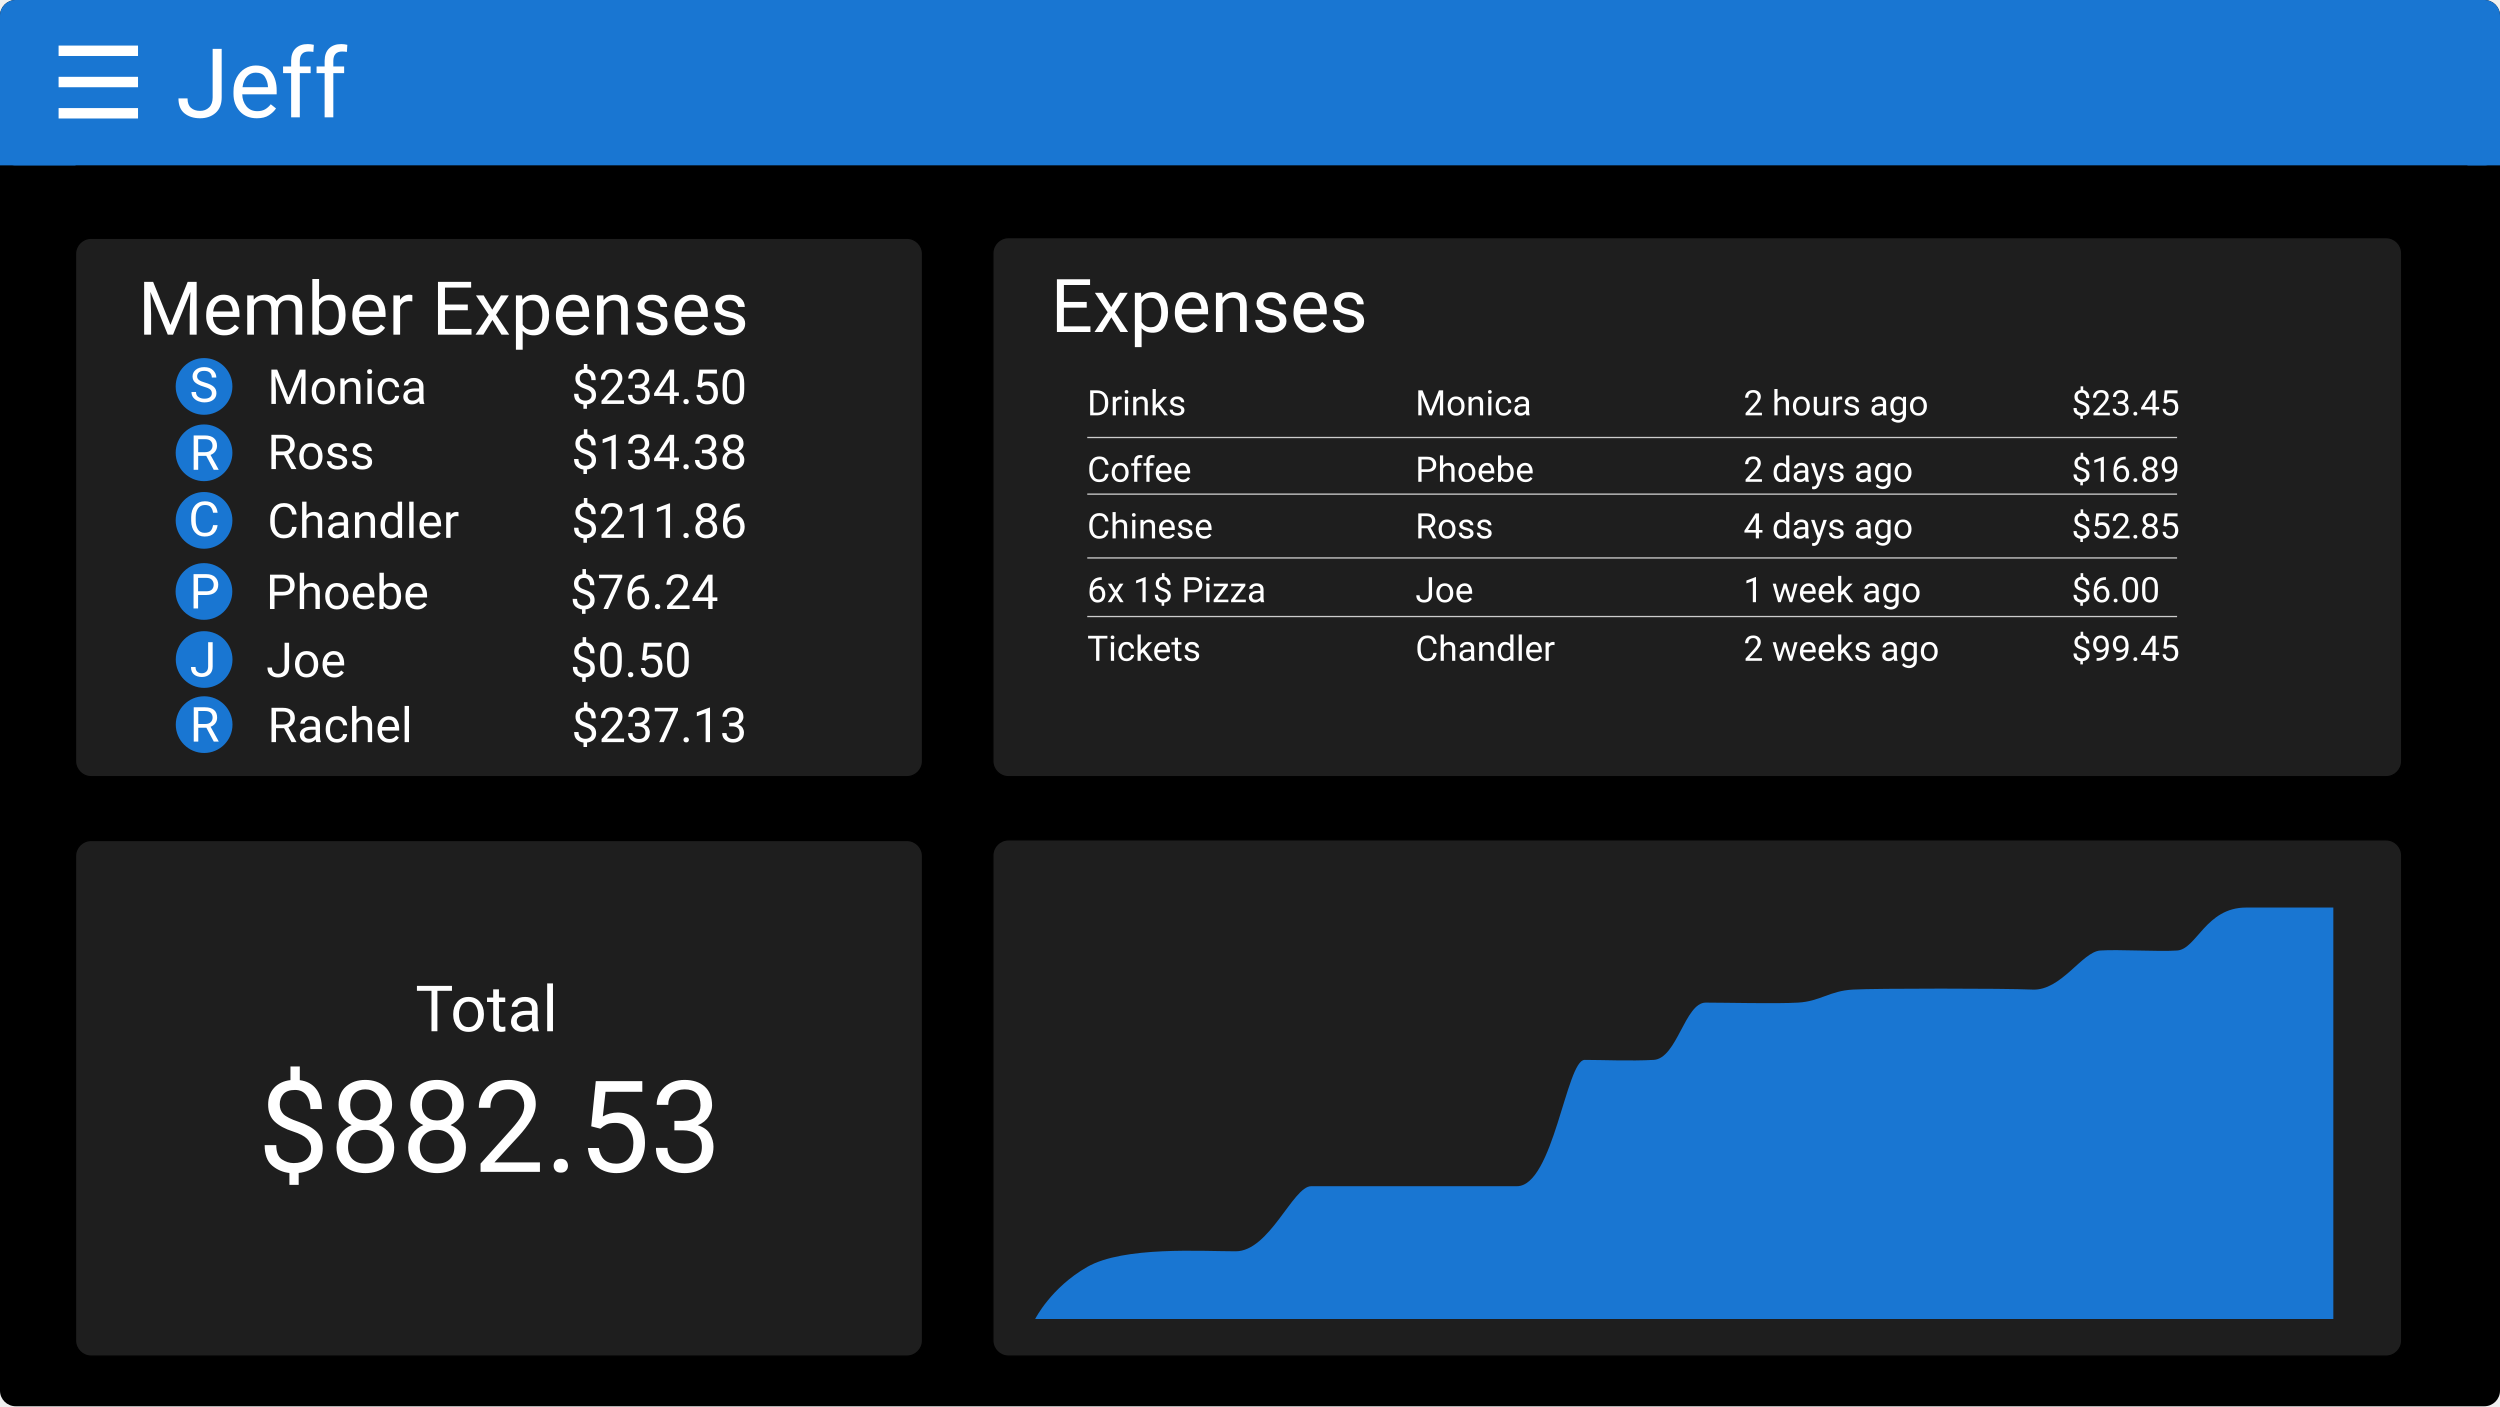
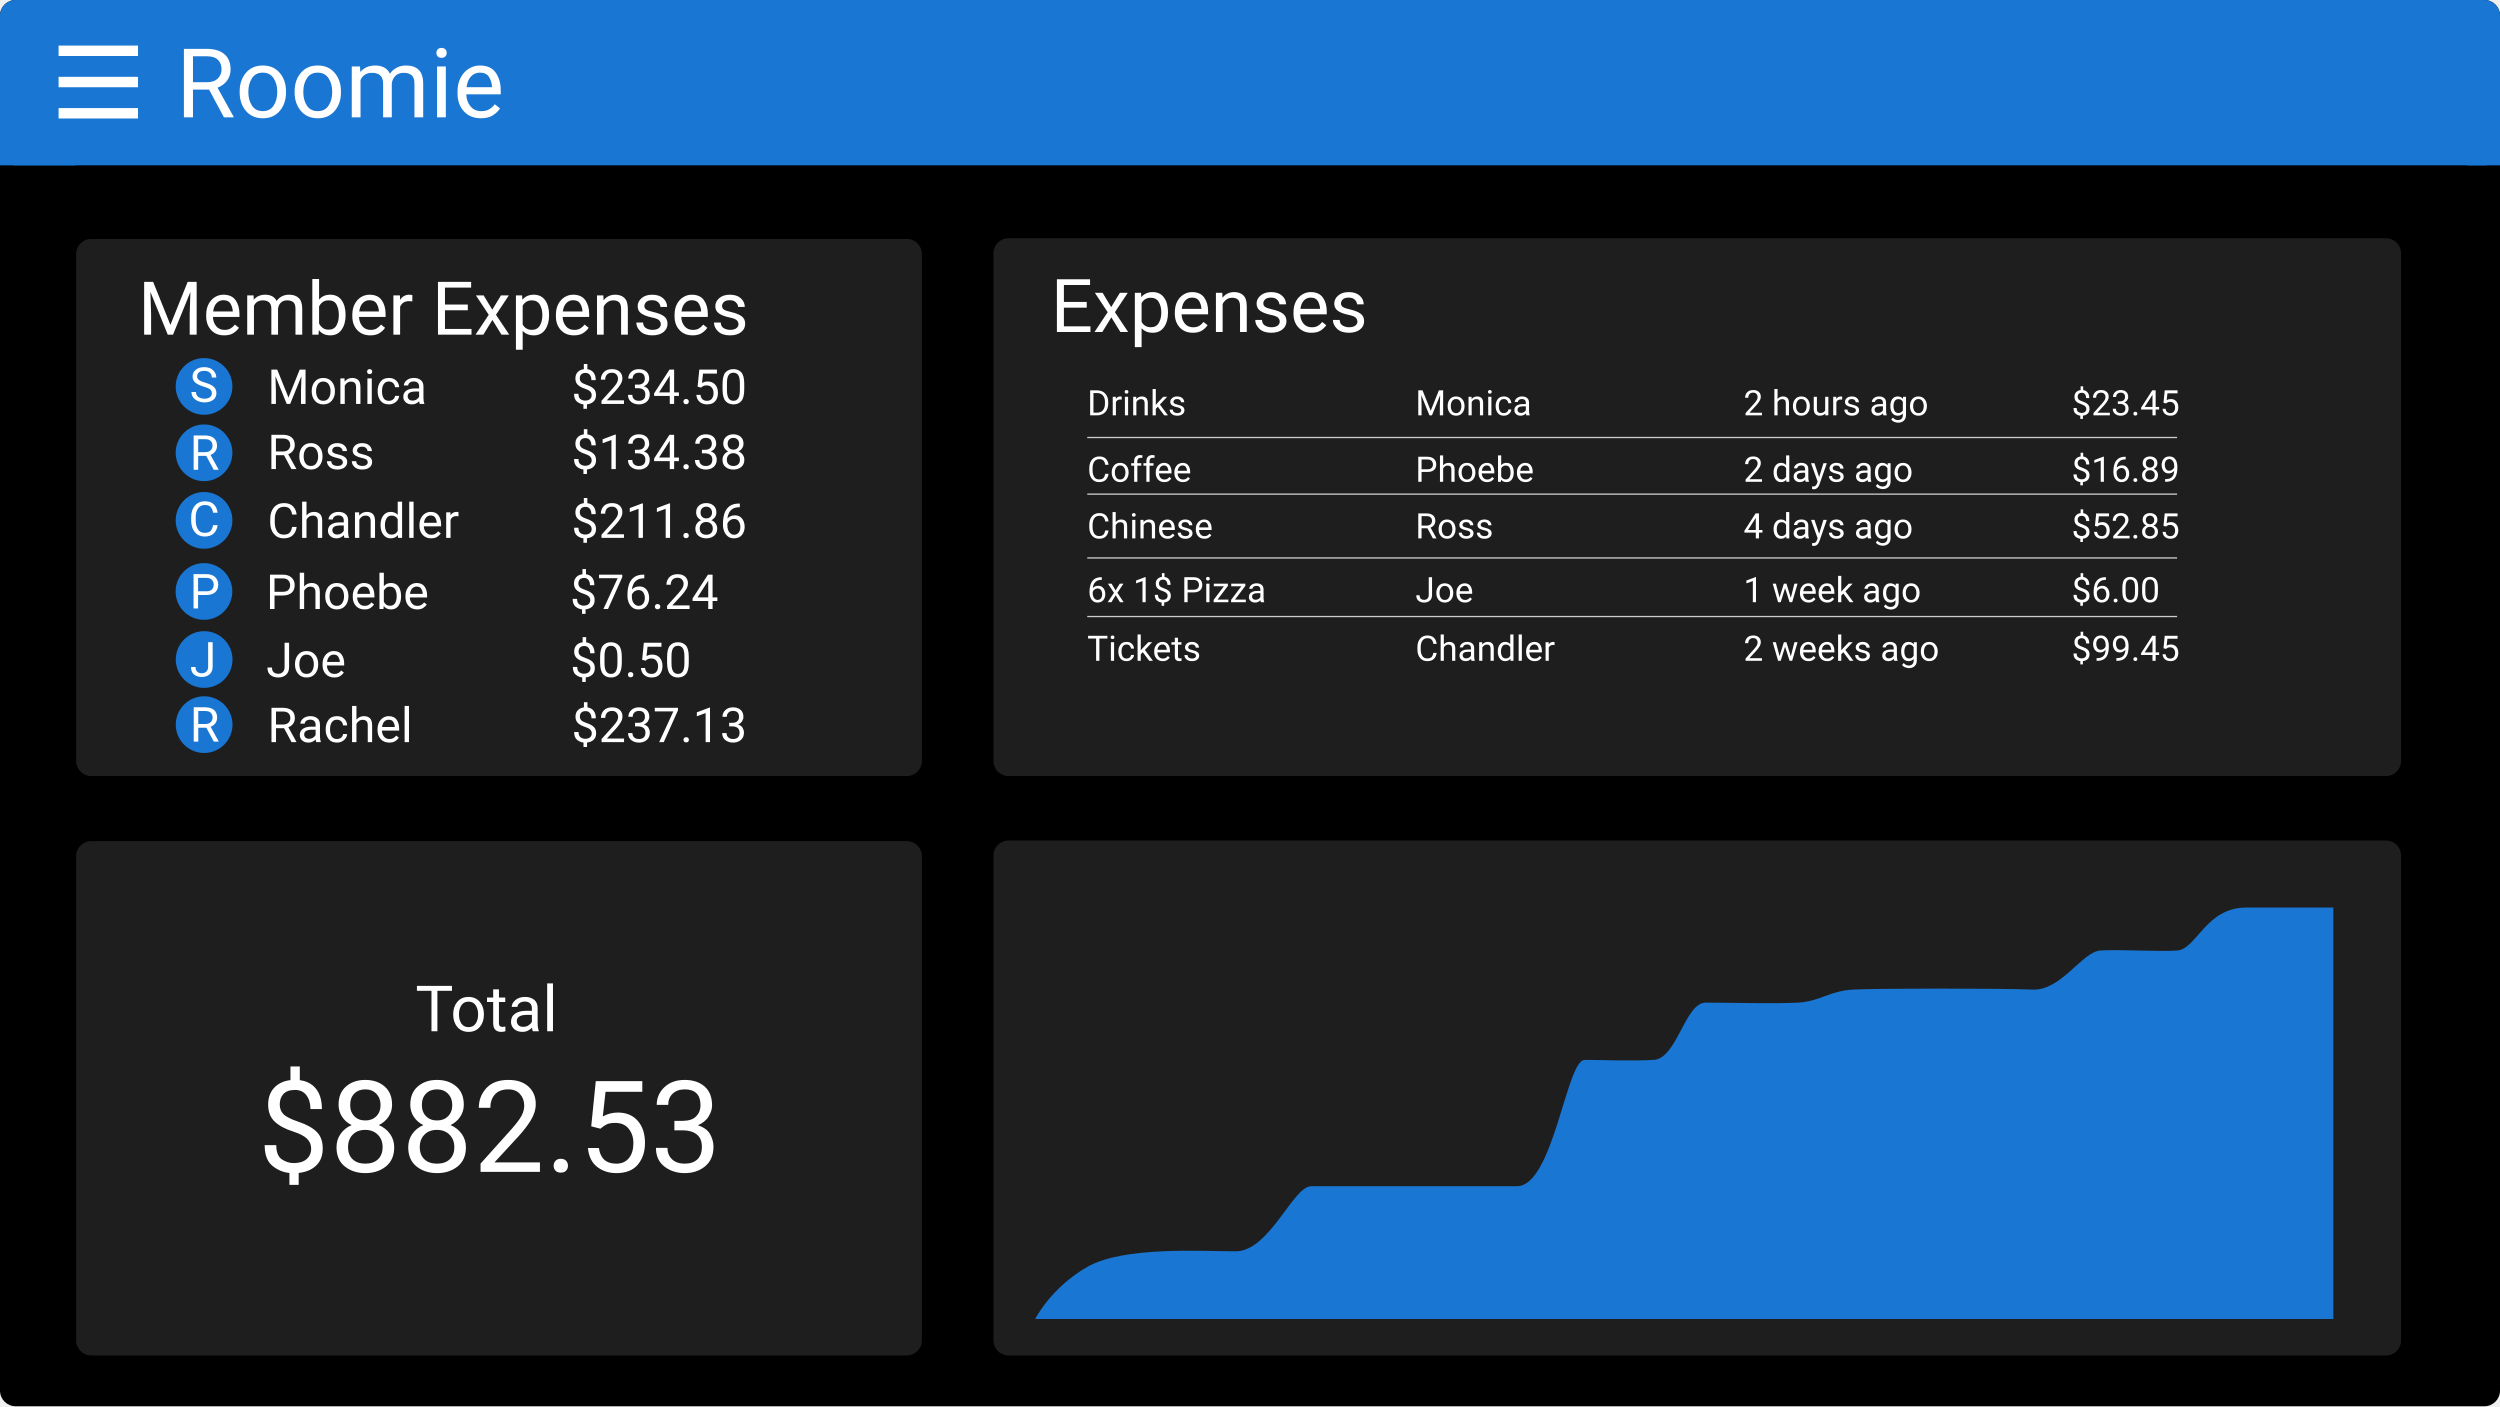
<svg xmlns="http://www.w3.org/2000/svg" id="5420abae-ab36-4d33-8df2-e5e5392be4f3" data-name="Ebene 1" viewBox="0 0 1920 1080">
  <rect width="1920" height="1080" rx="12" ry="12" />
  <rect width="1920" height="127" rx="12" ry="12" style="fill:#1976d2" />
  <rect y="99" width="58" height="28" style="fill:#1976d2" />
  <rect x="1895" y="94" width="25" height="33" style="fill:#1976d2" />
  <line x1="45" y1="39" x2="106" y2="39" style="fill:none;stroke:#fff;stroke-miterlimit:10;stroke-width:8px" />
  <line x1="45" y1="63" x2="106" y2="63" style="fill:none;stroke:#fff;stroke-miterlimit:10;stroke-width:8px" />
  <line x1="45" y1="87" x2="106" y2="87" style="fill:none;stroke:#fff;stroke-miterlimit:10;stroke-width:8px" />
-   <text transform="translate(135.129 90.115)" style="font-size:74px;fill:#fff;font-family:Roboto-Regular, Roboto">Jeff</text>
+   <text transform="translate(135.129 90.115)" style="font-size:74px;fill:#fff;font-family:Roboto-Regular, Roboto">Roomie</text>
  <rect x="58" y="183" width="650.5" height="413.5" rx="12" ry="12" style="fill:#1e1e1e;stroke:#000;stroke-miterlimit:10" />
  <rect x="762.5" y="182.5" width="1082" height="414" rx="12" ry="12" style="fill:#1e1e1e;stroke:#000;stroke-miterlimit:10" />
  <rect x="58" y="645.479" width="650.5" height="396.021" rx="12" ry="12" style="fill:#1e1e1e;stroke:#000;stroke-miterlimit:10" />
  <rect x="762.5" y="645" width="1082" height="396.5" rx="12" ry="12" style="fill:#1e1e1e;stroke:#000;stroke-miterlimit:10" />
  <text transform="translate(198 900)" style="font-size:98px;fill:#fff;font-family:Roboto-Regular, Roboto">$882.53</text>
  <text transform="translate(319 792)" style="font-size:49px;fill:#fff;font-family:Roboto-Regular, Roboto">
    <tspan style="letter-spacing:-0.048em">T</tspan>
    <tspan x="26.869" y="0">otal</tspan>
  </text>
  <text transform="translate(106 257)" style="font-size:57px;fill:#fff;font-family:Roboto-Light, Roboto">Member Expenses</text>
  <text transform="translate(205.36 310.216)" style="font-size:37.07px;fill:#fff;font-family:Roboto-Regular, Roboto">Monica <tspan x="131.7" y="0" style="letter-spacing:-0.2em">	</tspan>
    <tspan x="133.452" y="0" xml:space="preserve" style="letter-spacing:0.652em">			</tspan>
    <tspan x="233.541" y="0">$234.50</tspan>
  </text>
  <circle cx="156.705" cy="296.779" r="21.779" style="fill:#1976d2" />
  <text transform="translate(145.584 308.68)" style="font-size:37.07px;fill:#fff;font-family:Roboto-Regular, Roboto">S</text>
  <circle cx="156.705" cy="347.75" r="21.779" style="fill:#1976d2" />
  <text transform="translate(205.36 360.261)" style="font-size:37.07px;fill:#fff;font-family:Roboto-Regular, Roboto">Ross<tspan x="82.195" y="0" style="letter-spacing:0.235em">	</tspan>
    <tspan x="100.089" y="0"> </tspan>
    <tspan x="109.266" y="0" style="letter-spacing:0.405em">	</tspan>
    <tspan x="133.452" y="0" xml:space="preserve" style="letter-spacing:0.652em">			</tspan>
    <tspan x="233.541" y="0">$134.38</tspan>
  </text>
  <text transform="translate(145.658 360.797)" style="font-size:37.07px;fill:#fff;font-family:Roboto-Regular, Roboto">R</text>
  <circle cx="156.705" cy="399.647" r="21.779" style="fill:#1976d2" />
  <text transform="translate(205.36 413.085)" style="font-size:37.07px;fill:#fff;font-family:Roboto-Regular, Roboto">Chandler<tspan x="147.248" y="0" style="letter-spacing:0.28em">	</tspan>
    <tspan x="166.815" y="0" xml:space="preserve" style="letter-spacing:0.652em">		</tspan>
    <tspan x="233.541" y="0">$211.86</tspan>
  </text>
  <text transform="translate(144.658 411.695)" style="font-size:37.07px;fill:#fff;font-family:Roboto-Regular, Roboto">C</text>
  <circle cx="156.632" cy="454.252" r="21.779" style="fill:#1976d2" />
  <text transform="translate(204.287 467.69)" style="font-size:37.07px;fill:#fff;font-family:Roboto-Regular, Roboto">Phoebe<tspan x="125.021" y="0" style="letter-spacing:-0.02em">	</tspan>
    <tspan x="133.452" y="0" xml:space="preserve" style="letter-spacing:0.652em">			</tspan>
    <tspan x="233.541" y="0">$76.24</tspan>
  </text>
  <text transform="translate(145.584 467.3)" style="font-size:37.07px;fill:#fff;font-family:Roboto-Regular, Roboto">P</text>
  <circle cx="156.779" cy="506.516" r="21.779" style="fill:#1976d2" />
  <text transform="translate(204.433 519.954)" style="font-size:37.07px;fill:#fff;font-family:Roboto-Regular, Roboto">Joe<tspan x="61.234" y="0" style="letter-spacing:-0.099em">	</tspan>
    <tspan x="66.726" y="0" xml:space="preserve" style="letter-spacing:0.652em">					</tspan>
    <tspan x="233.541" y="0">$0.50</tspan>
  </text>
  <text transform="translate(145.731 519.564)" style="font-size:37.07px;fill:#fff;font-family:Roboto-Regular, Roboto">J</text>
  <circle cx="156.779" cy="556.516" r="21.779" style="fill:#1976d2" />
  <text transform="translate(205.433 569.954)" style="font-size:37.07px;fill:#fff;font-family:Roboto-Regular, Roboto">Rachel<tspan x="111.445" y="0" style="letter-spacing:0.346em">	</tspan>
    <tspan x="133.452" y="0" xml:space="preserve" style="letter-spacing:0.652em">			</tspan>
    <tspan x="233.541" y="0">$237.13</tspan>
  </text>
  <text transform="translate(145.731 569.564)" style="font-size:37.07px;fill:#fff;font-family:Roboto-Regular, Roboto">R</text>
  <text transform="translate(807 255)" style="font-size:57px;fill:#fff;font-family:Roboto-Light, Roboto">Expenses</text>
  <text transform="translate(835 319)" style="font-size:27px;fill:#fff;font-family:Roboto-Regular, Roboto">Drinks<tspan x="75.898" y="0" style="letter-spacing:0.941em">	</tspan>
    <tspan x="108" y="0" xml:space="preserve" style="letter-spacing:1.086em">				</tspan>
    <tspan x="252" y="0">Monica</tspan>
    <tspan x="341.239" y="0" style="letter-spacing:0.447em">	</tspan>
    <tspan x="360" y="0" xml:space="preserve" style="letter-spacing:1.086em">				</tspan>
    <tspan x="504" y="0" style="letter-spacing:-0em">2 hours ago</tspan>
    <tspan x="645.975" y="0" style="letter-spacing:-0.173em">	</tspan>
    <tspan x="648" y="0" xml:space="preserve" style="letter-spacing:1.086em">			</tspan>
    <tspan x="756" y="0">$23.45</tspan>
  </text>
  <text transform="translate(835 370)" style="font-size:27px;fill:#fff;font-family:Roboto-Regular, Roboto">Cof<tspan x="42.346" y="0" style="letter-spacing:-0.012em">f</tspan>
    <tspan x="51.403" y="0">ee</tspan>
    <tspan x="80.011" y="0" style="letter-spacing:0.789em">	</tspan>
    <tspan x="108" y="0" xml:space="preserve" style="letter-spacing:1.086em">				</tspan>
    <tspan x="252" y="0">Phoebe</tspan>
    <tspan x="343.061" y="0" style="letter-spacing:0.38em">	</tspan>
    <tspan x="360.002" y="0" xml:space="preserve" style="letter-spacing:1.086em">				</tspan>
    <tspan x="504.002" y="0" style="letter-spacing:-0em">2 d</tspan>
    <tspan x="541.074" y="0" style="letter-spacing:-0.007em">a</tspan>
    <tspan x="555.563" y="0" style="letter-spacing:0em">ys ago</tspan>
    <tspan x="634.176" y="0" style="letter-spacing:0.264em">	</tspan>
    <tspan x="648" y="0" xml:space="preserve" style="letter-spacing:1.086em">			</tspan>
    <tspan x="756" y="0" style="letter-spacing:-0em">$16.89</tspan>
  </text>
  <line x1="835" y1="336" x2="1672" y2="336" style="fill:none;stroke:#ccc;stroke-miterlimit:10" />
  <text transform="translate(835 413.5)" style="font-size:27px;fill:#fff;font-family:Roboto-Regular, Roboto">Chinese<tspan x="96.425" y="0" style="letter-spacing:0.181em">	</tspan>
    <tspan x="108" y="0" xml:space="preserve" style="letter-spacing:1.086em">				</tspan>
    <tspan x="252" y="0">Ross</tspan>
    <tspan x="311.867" y="0" style="letter-spacing:0.202em">	</tspan>
    <tspan x="324" y="0" xml:space="preserve" style="letter-spacing:1.086em">					</tspan>
    <tspan x="504" y="0" style="letter-spacing:0em">4 d</tspan>
    <tspan x="541.072" y="0" style="letter-spacing:-0.007em">a</tspan>
    <tspan x="555.561" y="0" style="letter-spacing:0em">ys ago</tspan>
    <tspan x="634.174" y="0" style="letter-spacing:0.265em">	</tspan>
    <tspan x="648" y="0" xml:space="preserve" style="letter-spacing:1.086em">			</tspan>
    <tspan x="756" y="0" style="letter-spacing:-0em">$52.85</tspan>
  </text>
  <line x1="835" y1="379.5" x2="1672" y2="379.5" style="fill:none;stroke:#ccc;stroke-miterlimit:10" />
  <text transform="translate(835 462.5)" style="font-size:27px;fill:#fff;font-family:Roboto-Regular, Roboto">6x 1$ Pizza<tspan x="137.268" y="0" style="letter-spacing:0.002em">	</tspan>
    <tspan x="144" y="0" xml:space="preserve" style="letter-spacing:1.086em">			</tspan>
    <tspan x="252" y="0">Joe</tspan>
    <tspan x="296.6" y="0" style="letter-spacing:0.767em">	</tspan>
    <tspan x="324" y="0" xml:space="preserve" style="letter-spacing:1.086em">					</tspan>
    <tspan x="504" y="0" style="letter-spacing:-0em">1 week ago</tspan>
    <tspan x="640.346" y="0" style="letter-spacing:0.036em">	</tspan>
    <tspan x="648" y="0" xml:space="preserve" style="letter-spacing:1.086em">			</tspan>
    <tspan x="756" y="0" style="letter-spacing:0em">$6.00</tspan>
  </text>
  <line x1="835" y1="428.5" x2="1672" y2="428.5" style="fill:none;stroke:#ccc;stroke-miterlimit:10" />
  <text transform="translate(835 507.5)" style="font-size:27px;fill:#fff;font-family:Roboto-Regular, Roboto">Tic<tspan x="36.795" y="0" style="letter-spacing:-0.01em">k</tspan>
    <tspan x="50.216" y="0">ets</tspan>
    <tspan x="87.262" y="0" style="letter-spacing:0.521em">	</tspan>
    <tspan x="108" y="0" xml:space="preserve" style="letter-spacing:1.086em">				</tspan>
    <tspan x="252" y="0">Chandler</tspan>
    <tspan x="359.249" y="0" style="letter-spacing:-0.22em">	</tspan>
    <tspan x="360" y="0" xml:space="preserve" style="letter-spacing:1.086em">				</tspan>
    <tspan x="504" y="0" style="letter-spacing:0em">2 weeks ago</tspan>
    <tspan x="654.268" y="0" style="letter-spacing:0.854em">	</tspan>
    <tspan x="684.002" y="0" xml:space="preserve" style="letter-spacing:1.086em">		</tspan>
    <tspan x="756.002" y="0" style="letter-spacing:-0em">$99.45</tspan>
  </text>
  <line x1="835" y1="473.5" x2="1672" y2="473.5" style="fill:none;stroke:#ccc;stroke-miterlimit:10" />
  <path d="M795,1013s12-24,40-40,88-12,114-12,44-50,58-50h158c28,0,38-97,52-97s35,1,53,0,24-44,40-44,54,1,71,0,24-9,42-10,116-1,138,0,38-29,52-30,44,1,59,0,22-33,53-33h67v316Z" style="fill:#1976d2" />
</svg>
